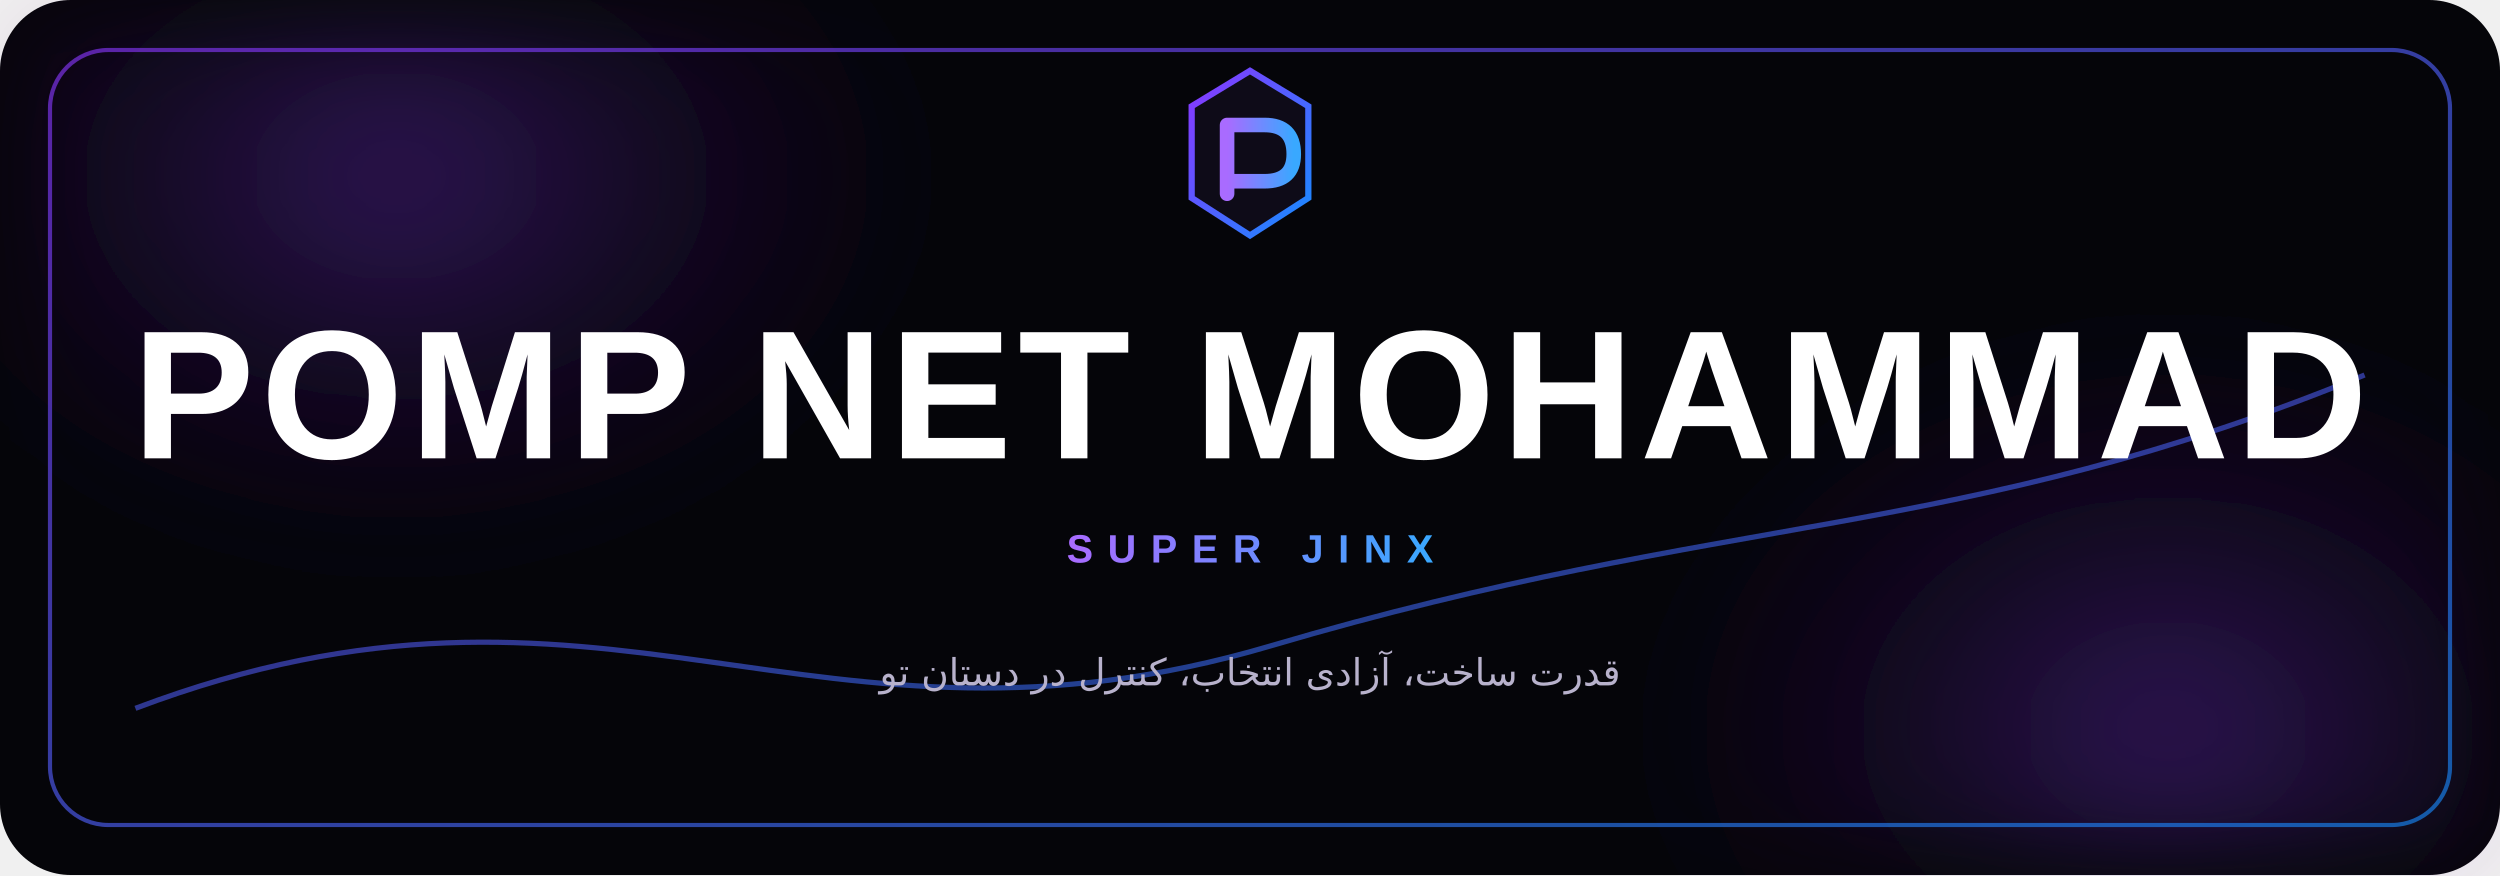
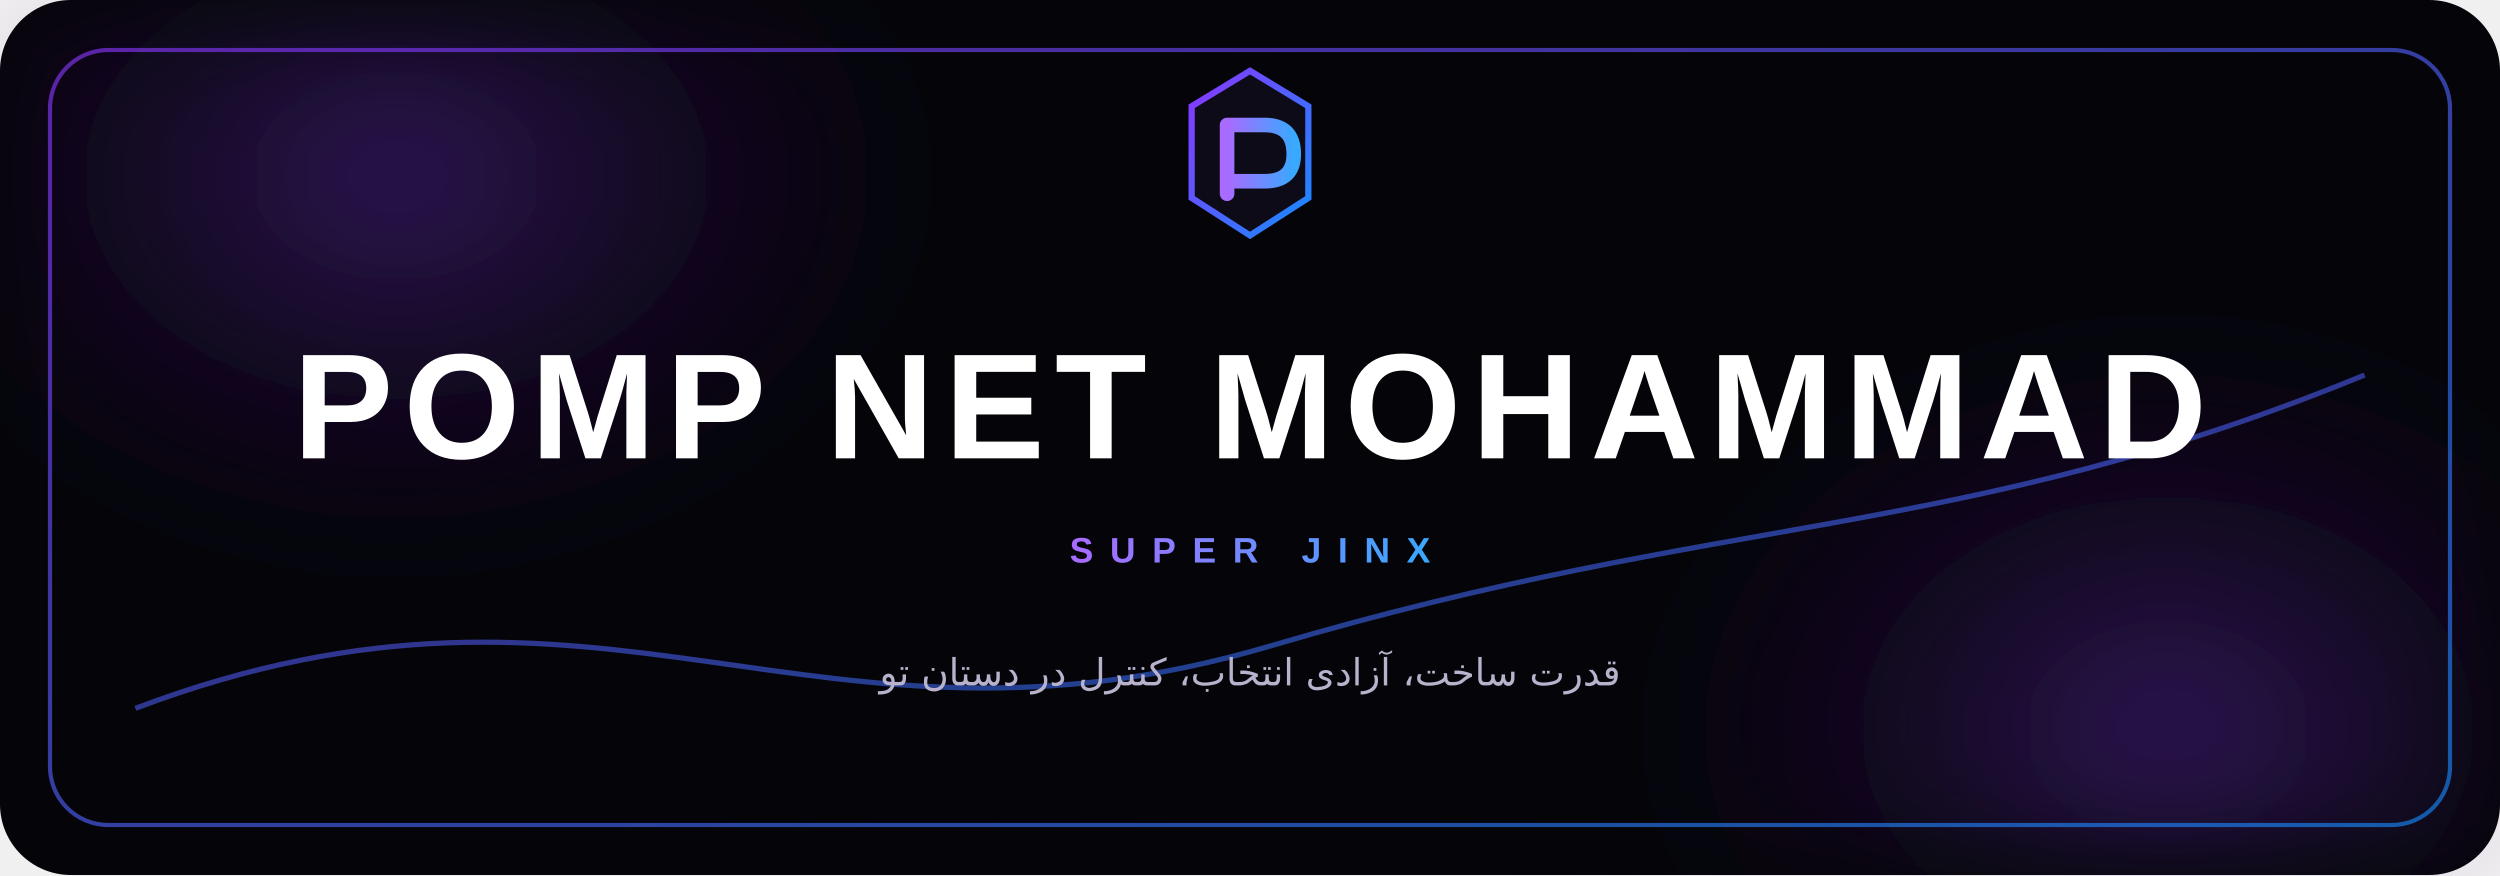
<svg xmlns="http://www.w3.org/2000/svg" width="1200" height="420" viewBox="0 0 1200 420" role="img" aria-labelledby="title desc">
  <defs>
    <linearGradient id="edge" x1="0" y1="0" x2="1" y2="1">
      <stop stop-color="#8B35FF" />
      <stop offset="1" stop-color="#168CFF" />
    </linearGradient>
    <linearGradient id="word" x1="0" y1="0" x2="1" y2="0">
      <stop stop-color="#A96BFF" />
      <stop offset="1" stop-color="#39A8FF" />
    </linearGradient>
    <radialGradient id="glow">
      <stop stop-color="#8B35FF" stop-opacity=".32" />
      <stop offset="1" stop-color="#050509" stop-opacity="0" />
    </radialGradient>
    <filter id="soft">
      <feGaussianBlur stdDeviation="28" />
    </filter>
  </defs>
  <rect width="1200" height="420" rx="34" fill="#050509" />
  <ellipse cx="190" cy="85" rx="310" ry="220" fill="url(#glow)" filter="url(#soft)" />
  <ellipse cx="1040" cy="350" rx="300" ry="230" fill="url(#glow)" filter="url(#soft)" />
  <rect x="24" y="24" width="1152" height="372" rx="28" fill="none" stroke="url(#edge)" stroke-opacity=".62" stroke-width="2" />
  <path d="M65 340 C290 255 390 375 610 310 S940 260 1135 180" fill="none" stroke="url(#edge)" stroke-width="2.5" opacity=".55" />
  <g transform="translate(600 78)">
    <path d="M-28 -27 L0 -44 L28 -27 L28 17 L0 35 L-28 17 Z" fill="#0E0B18" stroke="url(#edge)" stroke-width="3" />
    <path d="M-11 15 V-18 H7 Q21 -18 21 -4 Q21 9 7 9 H-11" fill="none" stroke="url(#word)" stroke-width="7" stroke-linecap="round" stroke-linejoin="round" />
  </g>
-   <text x="600" y="220" text-anchor="middle" fill="#FFFFFF" font-family="Arial,sans-serif" font-size="88" font-weight="900" letter-spacing="3">POMP NET MOHAMMAD</text>
-   <text x="600" y="270" text-anchor="middle" fill="url(#word)" font-family="Arial,sans-serif" font-size="19" font-weight="800" letter-spacing="7">SUPER JINX</text>
+   <text x="600" y="220" text-anchor="middle" fill="#FFFFFF" font-family="Arial,sans-serif" font-size="72" font-weight="850" letter-spacing="5">POMP NET MOHAMMAD</text>
+   <text x="600" y="270" text-anchor="middle" fill="url(#word)" font-family="Arial,sans-serif" font-size="17" font-weight="800" letter-spacing="8">SUPER JINX</text>
  <text x="600" y="329" text-anchor="middle" fill="#B8B2CC" font-family="Arial,sans-serif" font-size="18">قدرت ساخت، آزادی انتخاب، کنترل در دستان تو</text>
</svg>
